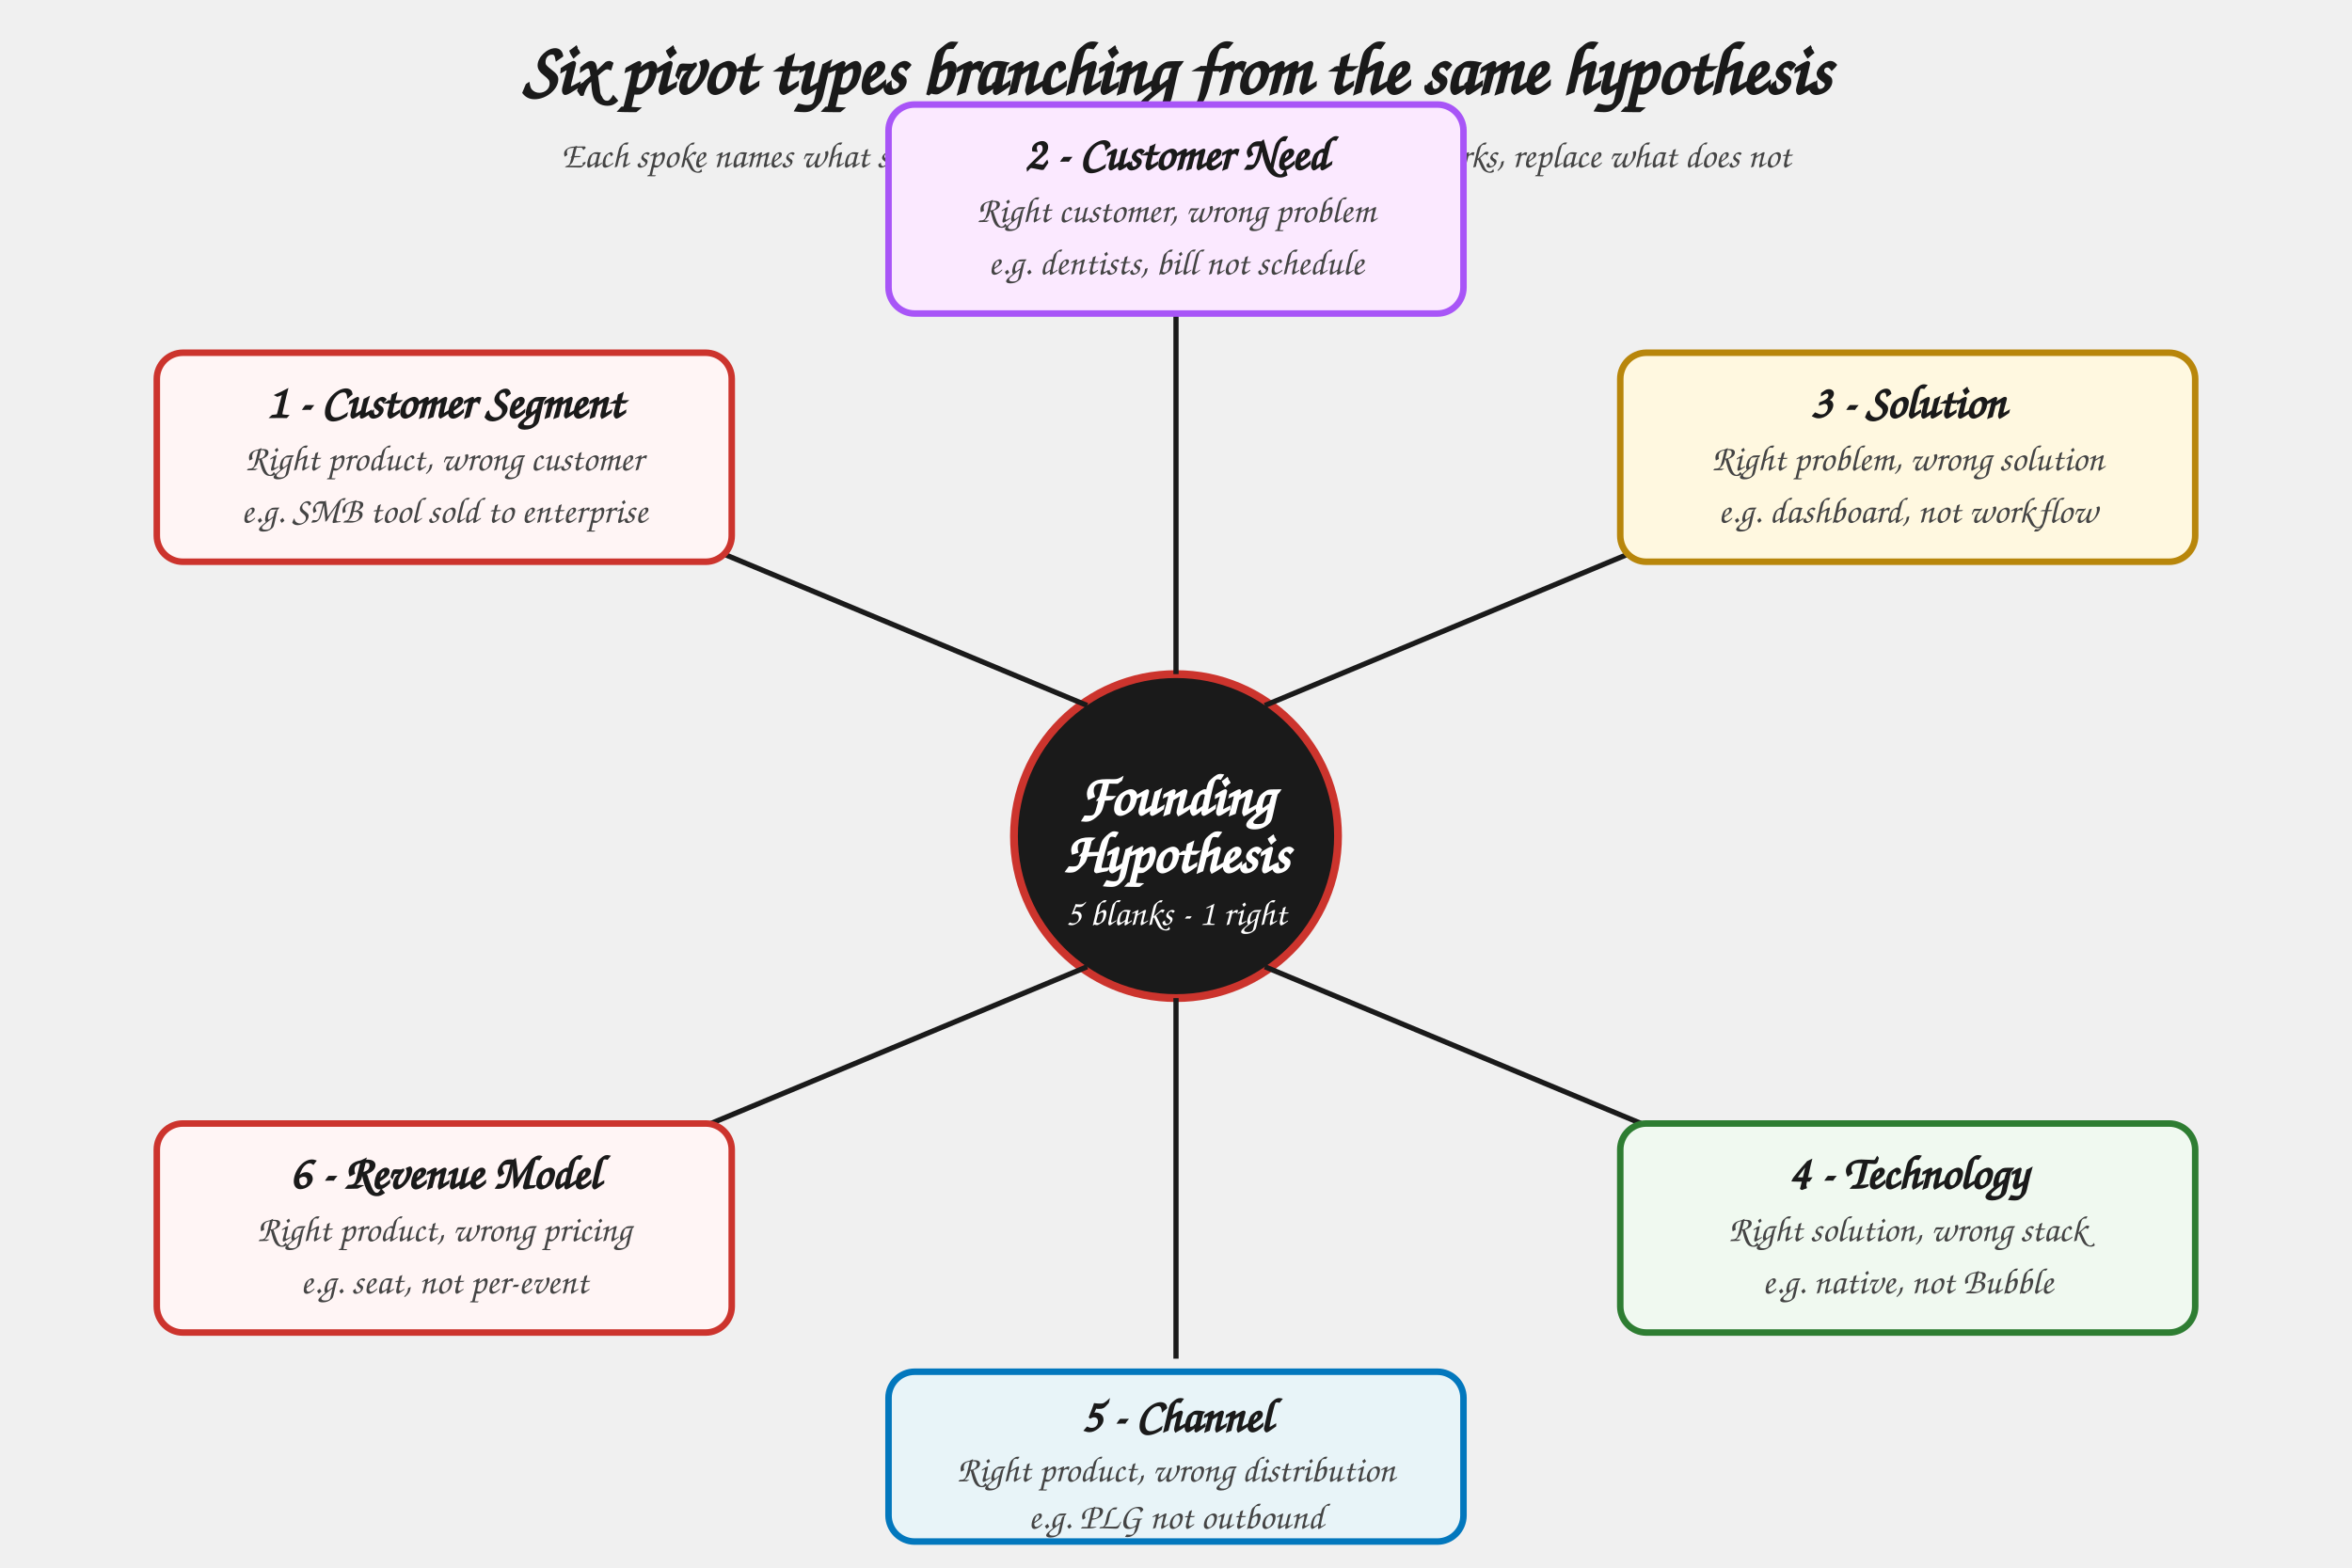
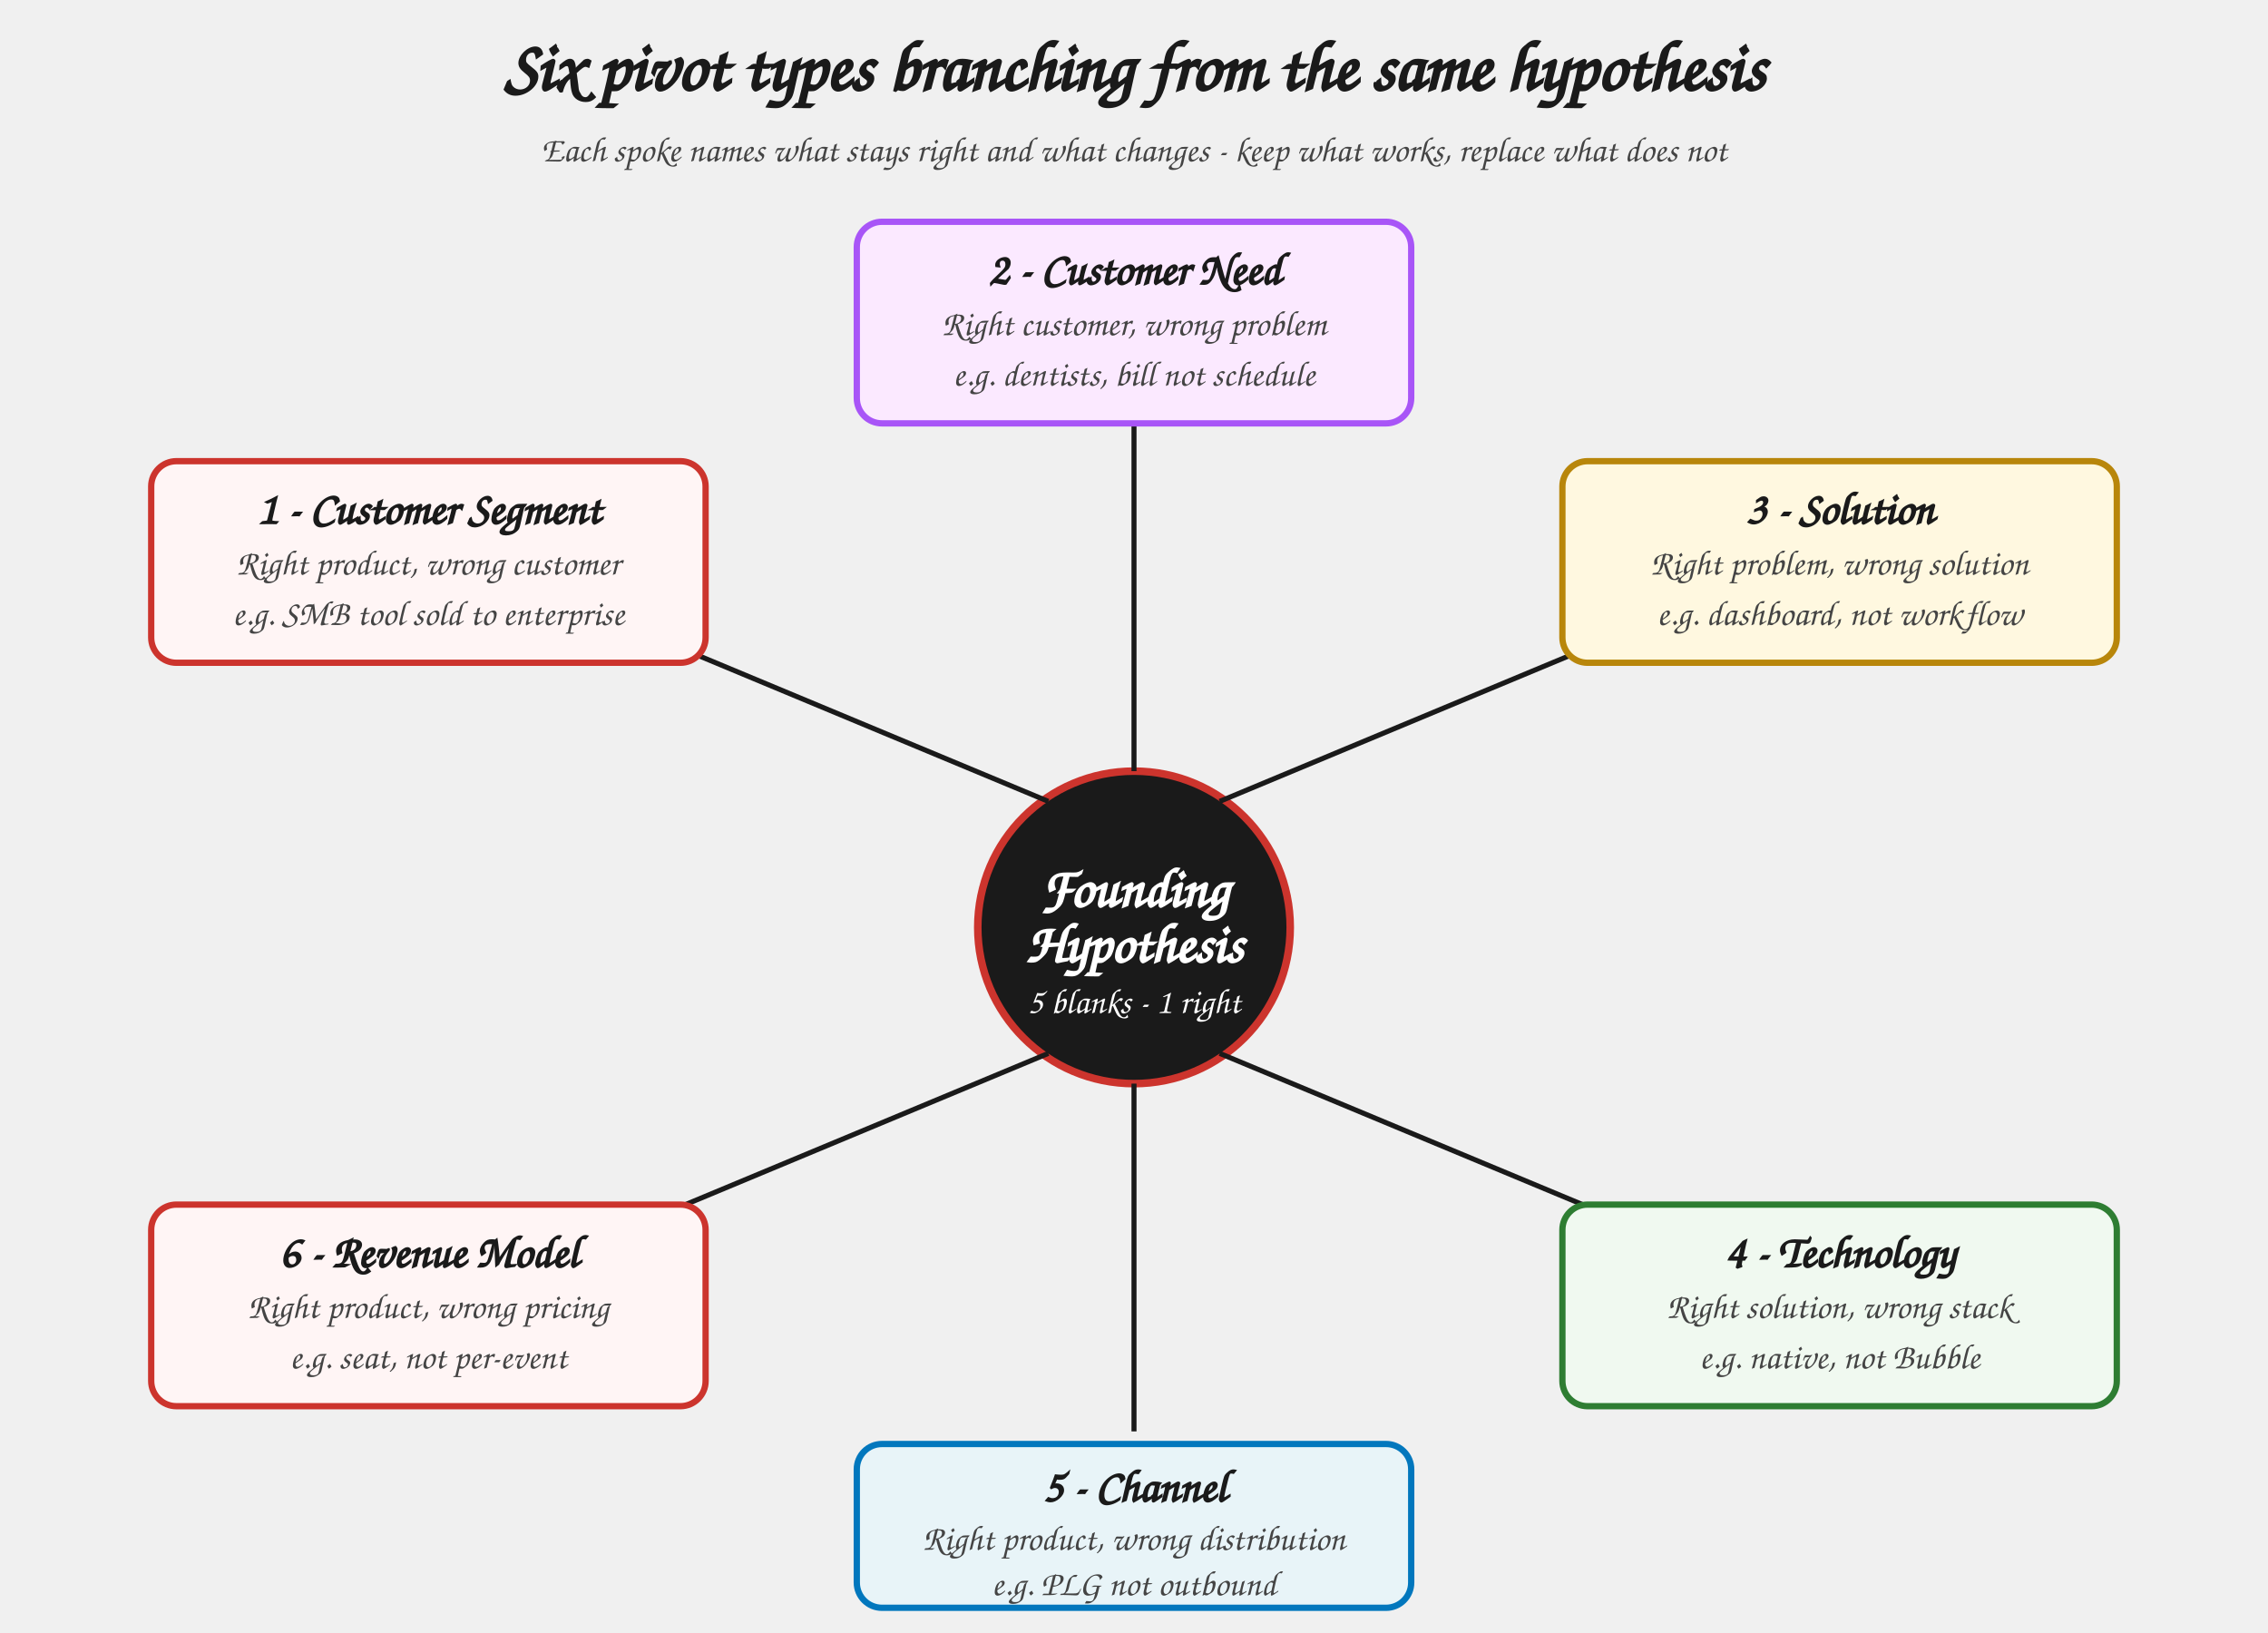
- <svg xmlns="http://www.w3.org/2000/svg" viewBox="0 0 900 600" role="img" aria-labelledby="wheel-title">
+ <svg xmlns="http://www.w3.org/2000/svg" viewBox="0 0 900 648" role="img" aria-labelledby="wheel-title">
  <defs>
    <style>
      .heading       { font-family: "Caveat", "Patrick Hand", cursive; font-size: 28px; fill: #1a1a1a; font-weight: 700; }
      .label         { font-family: "Caveat", "Patrick Hand", cursive; font-size: 18px; fill: #1a1a1a; font-weight: 700; }
      .sublabel      { font-family: "Caveat", "Patrick Hand", cursive; font-size: 14px; fill: #444; font-style: italic; }
      .center        { font-family: "Caveat", "Patrick Hand", cursive; font-size: 22px; fill: #fff; font-weight: 700; }
      .center-sub    { font-family: "Caveat", "Patrick Hand", cursive; font-size: 14px; fill: #fff; font-style: italic; }
      .spoke         { stroke: #1a1a1a; stroke-width: 2; fill: none; }
      .pivot-1       { fill: #fff5f5; stroke: #cc342d; stroke-width: 2.5; }
      .pivot-2       { fill: #fbe9ff; stroke: #a855f7; stroke-width: 2.5; }
      .pivot-3       { fill: #fff8e0; stroke: #b8860b; stroke-width: 2.5; }
      .pivot-4       { fill: #f0f9f0; stroke: #2e7d32; stroke-width: 2.5; }
      .pivot-5       { fill: #e8f4f8; stroke: #0277bd; stroke-width: 2.5; }
      .pivot-6       { fill: #fff5f5; stroke: #cc342d; stroke-width: 2.5; }
    </style>
  </defs>
  <text x="450" y="36" class="heading" text-anchor="middle">Six pivot types branching from the same hypothesis</text>
  <text x="450" y="64" class="sublabel" text-anchor="middle">Each spoke names what stays right and what changes - keep what works, replace what does not</text>
-   <circle cx="450" cy="320" r="62" fill="#1a1a1a" stroke="#cc342d" stroke-width="3" />
-   <text x="450" y="312" class="center" text-anchor="middle">Founding</text>
-   <text x="450" y="334" class="center" text-anchor="middle">Hypothesis</text>
-   <text x="450" y="354" class="center-sub" text-anchor="middle">5 blanks - 1 right</text>
-   <line x1="416" y1="270" x2="200" y2="180" class="spoke" />
-   <rect x="60" y="135" width="220" height="80" rx="10" class="pivot-1" />
-   <text x="170" y="160" class="label" text-anchor="middle">1 - Customer Segment</text>
-   <text x="170" y="180" class="sublabel" text-anchor="middle">Right product, wrong customer</text>
-   <text x="170" y="200" class="sublabel" text-anchor="middle">e.g. SMB tool sold to enterprise</text>
-   <line x1="450" y1="258" x2="450" y2="120" class="spoke" />
-   <rect x="340" y="40" width="220" height="80" rx="10" class="pivot-2" />
-   <text x="450" y="65" class="label" text-anchor="middle">2 - Customer Need</text>
-   <text x="450" y="85" class="sublabel" text-anchor="middle">Right customer, wrong problem</text>
-   <text x="450" y="105" class="sublabel" text-anchor="middle">e.g. dentists, bill not schedule</text>
-   <line x1="484" y1="270" x2="700" y2="180" class="spoke" />
-   <rect x="620" y="135" width="220" height="80" rx="10" class="pivot-3" />
-   <text x="730" y="160" class="label" text-anchor="middle">3 - Solution</text>
-   <text x="730" y="180" class="sublabel" text-anchor="middle">Right problem, wrong solution</text>
-   <text x="730" y="200" class="sublabel" text-anchor="middle">e.g. dashboard, not workflow</text>
-   <line x1="484" y1="370" x2="700" y2="460" class="spoke" />
-   <rect x="620" y="430" width="220" height="80" rx="10" class="pivot-4" />
-   <text x="730" y="455" class="label" text-anchor="middle">4 - Technology</text>
-   <text x="730" y="475" class="sublabel" text-anchor="middle">Right solution, wrong stack</text>
-   <text x="730" y="495" class="sublabel" text-anchor="middle">e.g. native, not Bubble</text>
-   <line x1="450" y1="382" x2="450" y2="520" class="spoke" />
-   <rect x="340" y="525" width="220" height="65" rx="10" class="pivot-5" />
-   <text x="450" y="548" class="label" text-anchor="middle">5 - Channel</text>
-   <text x="450" y="567" class="sublabel" text-anchor="middle">Right product, wrong distribution</text>
-   <text x="450" y="585" class="sublabel" text-anchor="middle">e.g. PLG not outbound</text>
-   <line x1="416" y1="370" x2="200" y2="460" class="spoke" />
-   <rect x="60" y="430" width="220" height="80" rx="10" class="pivot-6" />
-   <text x="170" y="455" class="label" text-anchor="middle">6 - Revenue Model</text>
-   <text x="170" y="475" class="sublabel" text-anchor="middle">Right product, wrong pricing</text>
-   <text x="170" y="495" class="sublabel" text-anchor="middle">e.g. seat, not per-event</text>
+   <g transform="translate(0,48)">
+     <circle cx="450" cy="320" r="62" fill="#1a1a1a" stroke="#cc342d" stroke-width="3" />
+     <text x="450" y="312" class="center" text-anchor="middle">Founding</text>
+     <text x="450" y="334" class="center" text-anchor="middle">Hypothesis</text>
+     <text x="450" y="354" class="center-sub" text-anchor="middle">5 blanks - 1 right</text>
+     <line x1="416" y1="270" x2="200" y2="180" class="spoke" />
+     <rect x="60" y="135" width="220" height="80" rx="10" class="pivot-1" />
+     <text x="170" y="160" class="label" text-anchor="middle">1 - Customer Segment</text>
+     <text x="170" y="180" class="sublabel" text-anchor="middle">Right product, wrong customer</text>
+     <text x="170" y="200" class="sublabel" text-anchor="middle">e.g. SMB tool sold to enterprise</text>
+     <line x1="450" y1="258" x2="450" y2="120" class="spoke" />
+     <rect x="340" y="40" width="220" height="80" rx="10" class="pivot-2" />
+     <text x="450" y="65" class="label" text-anchor="middle">2 - Customer Need</text>
+     <text x="450" y="85" class="sublabel" text-anchor="middle">Right customer, wrong problem</text>
+     <text x="450" y="105" class="sublabel" text-anchor="middle">e.g. dentists, bill not schedule</text>
+     <line x1="484" y1="270" x2="700" y2="180" class="spoke" />
+     <rect x="620" y="135" width="220" height="80" rx="10" class="pivot-3" />
+     <text x="730" y="160" class="label" text-anchor="middle">3 - Solution</text>
+     <text x="730" y="180" class="sublabel" text-anchor="middle">Right problem, wrong solution</text>
+     <text x="730" y="200" class="sublabel" text-anchor="middle">e.g. dashboard, not workflow</text>
+     <line x1="484" y1="370" x2="700" y2="460" class="spoke" />
+     <rect x="620" y="430" width="220" height="80" rx="10" class="pivot-4" />
+     <text x="730" y="455" class="label" text-anchor="middle">4 - Technology</text>
+     <text x="730" y="475" class="sublabel" text-anchor="middle">Right solution, wrong stack</text>
+     <text x="730" y="495" class="sublabel" text-anchor="middle">e.g. native, not Bubble</text>
+     <line x1="450" y1="382" x2="450" y2="520" class="spoke" />
+     <rect x="340" y="525" width="220" height="65" rx="10" class="pivot-5" />
+     <text x="450" y="548" class="label" text-anchor="middle">5 - Channel</text>
+     <text x="450" y="567" class="sublabel" text-anchor="middle">Right product, wrong distribution</text>
+     <text x="450" y="585" class="sublabel" text-anchor="middle">e.g. PLG not outbound</text>
+     <line x1="416" y1="370" x2="200" y2="460" class="spoke" />
+     <rect x="60" y="430" width="220" height="80" rx="10" class="pivot-6" />
+     <text x="170" y="455" class="label" text-anchor="middle">6 - Revenue Model</text>
+     <text x="170" y="475" class="sublabel" text-anchor="middle">Right product, wrong pricing</text>
+     <text x="170" y="495" class="sublabel" text-anchor="middle">e.g. seat, not per-event</text>
+   </g>
</svg>
